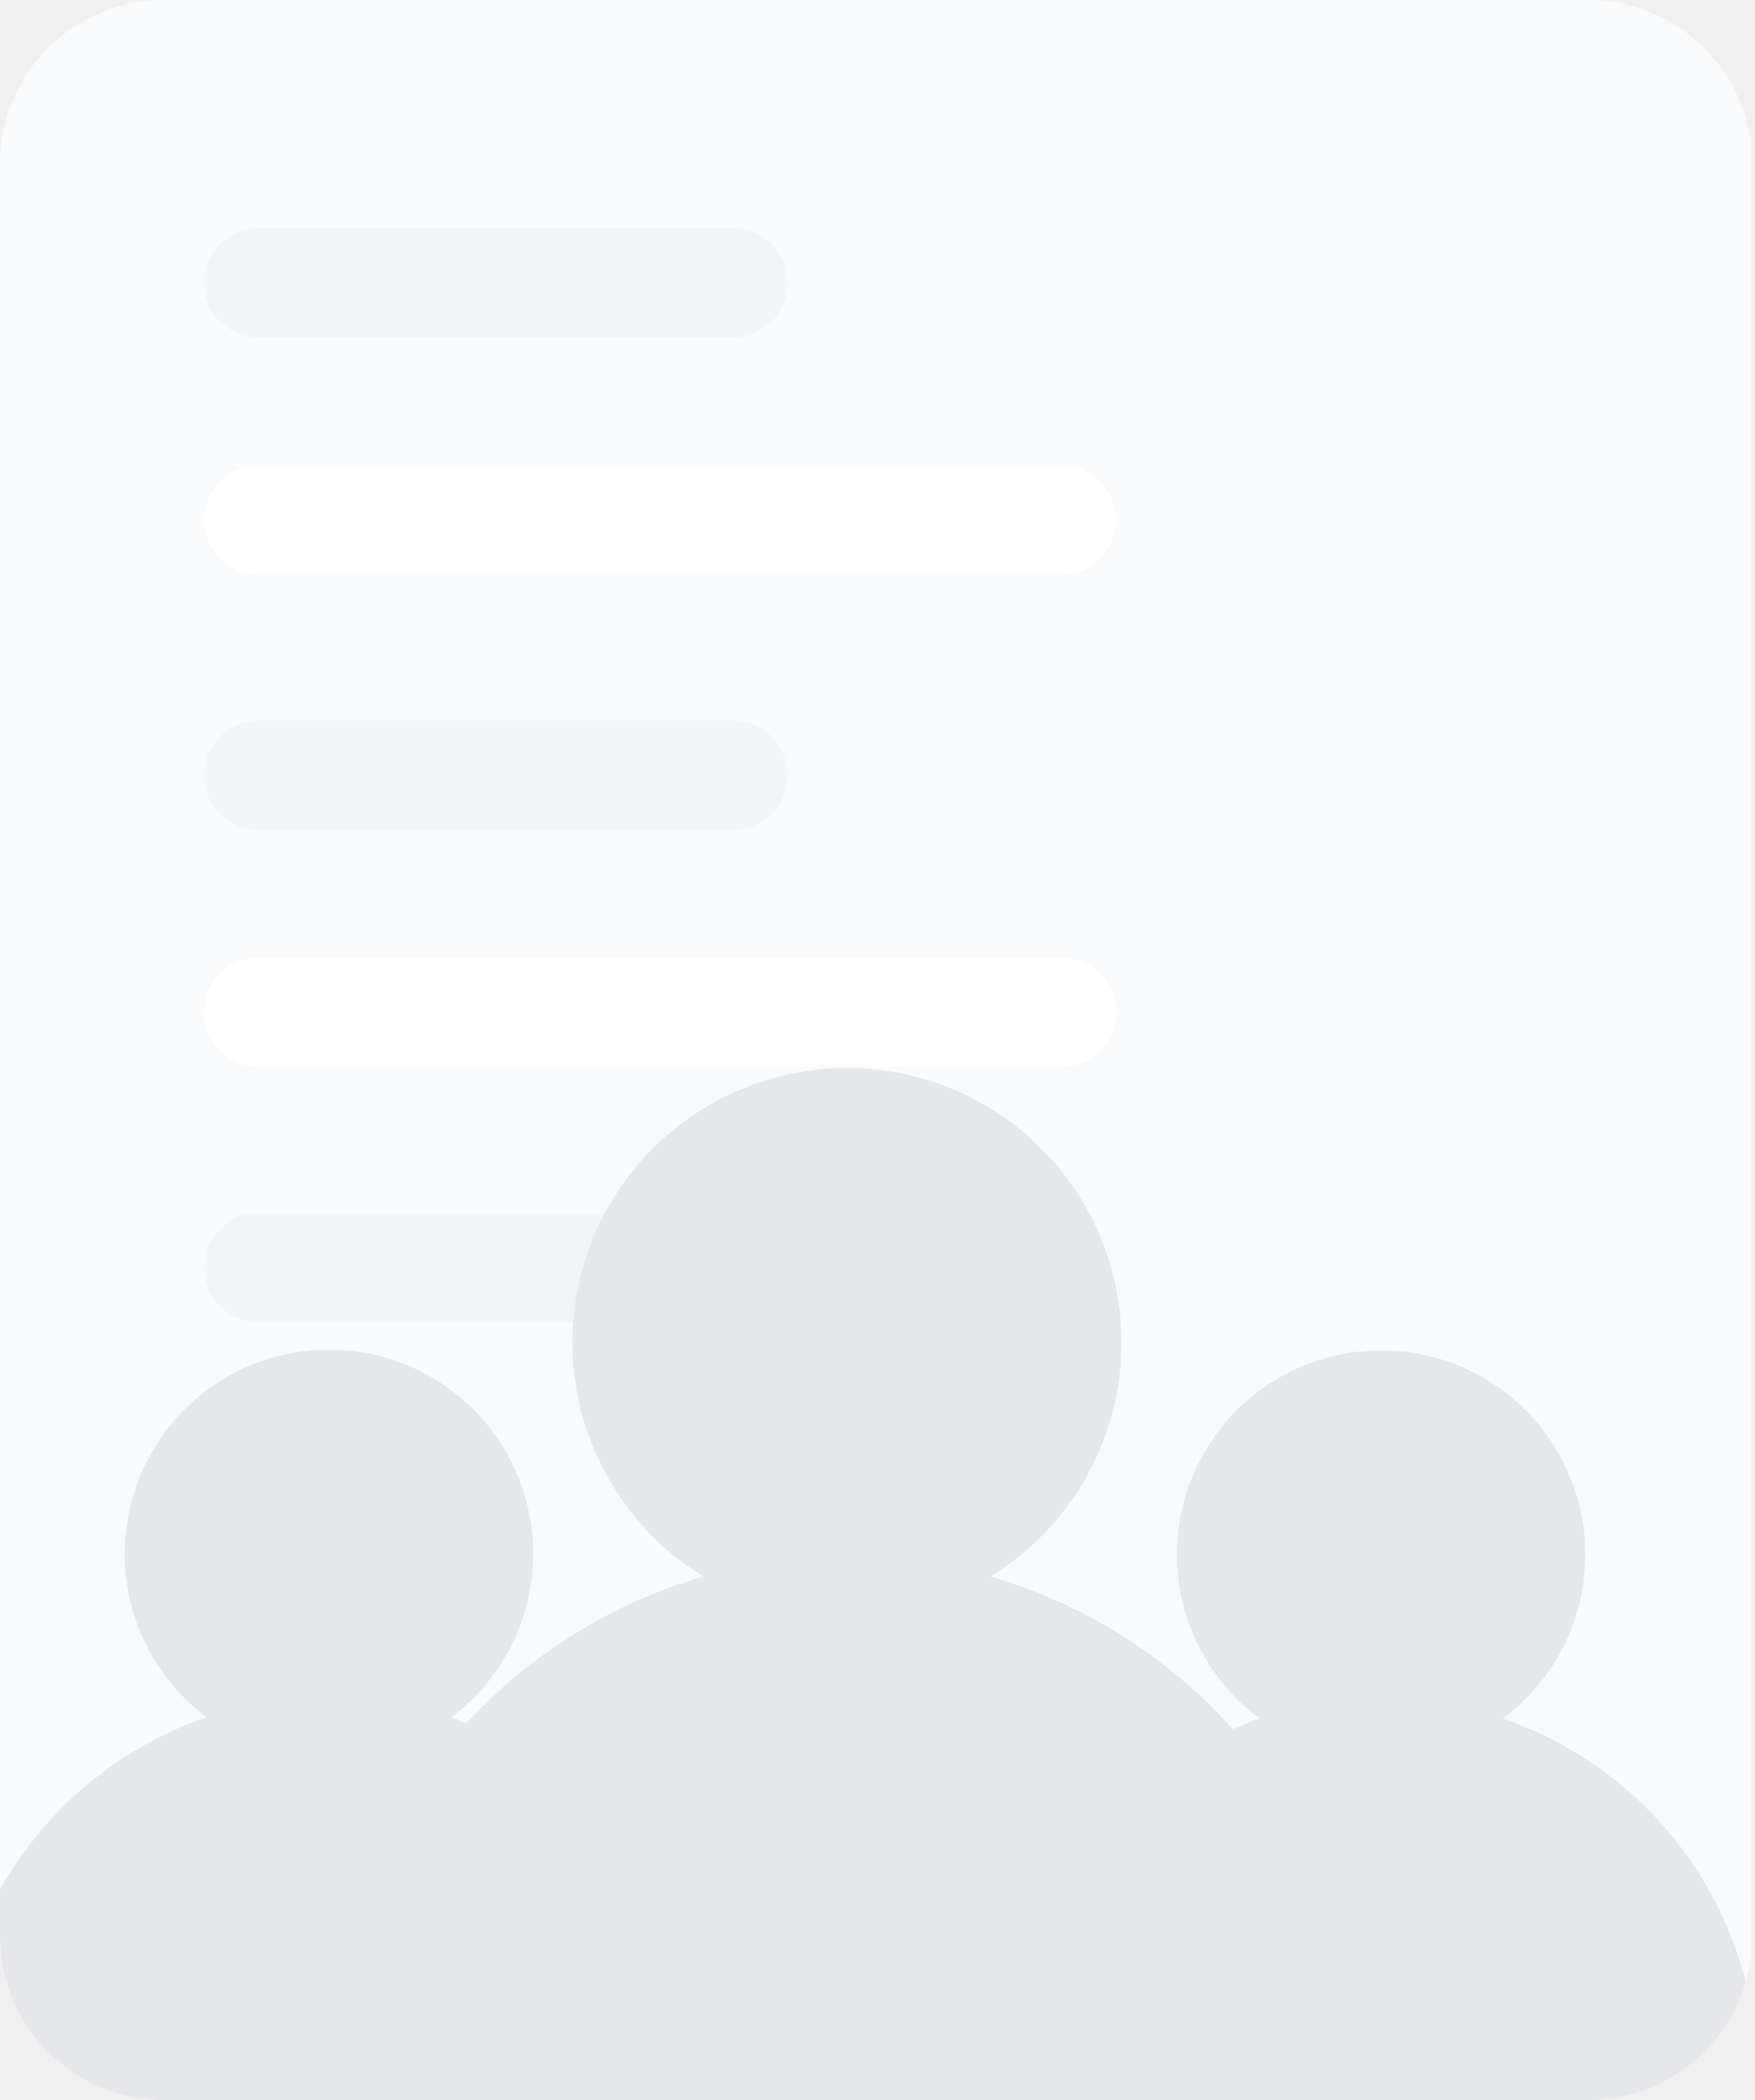
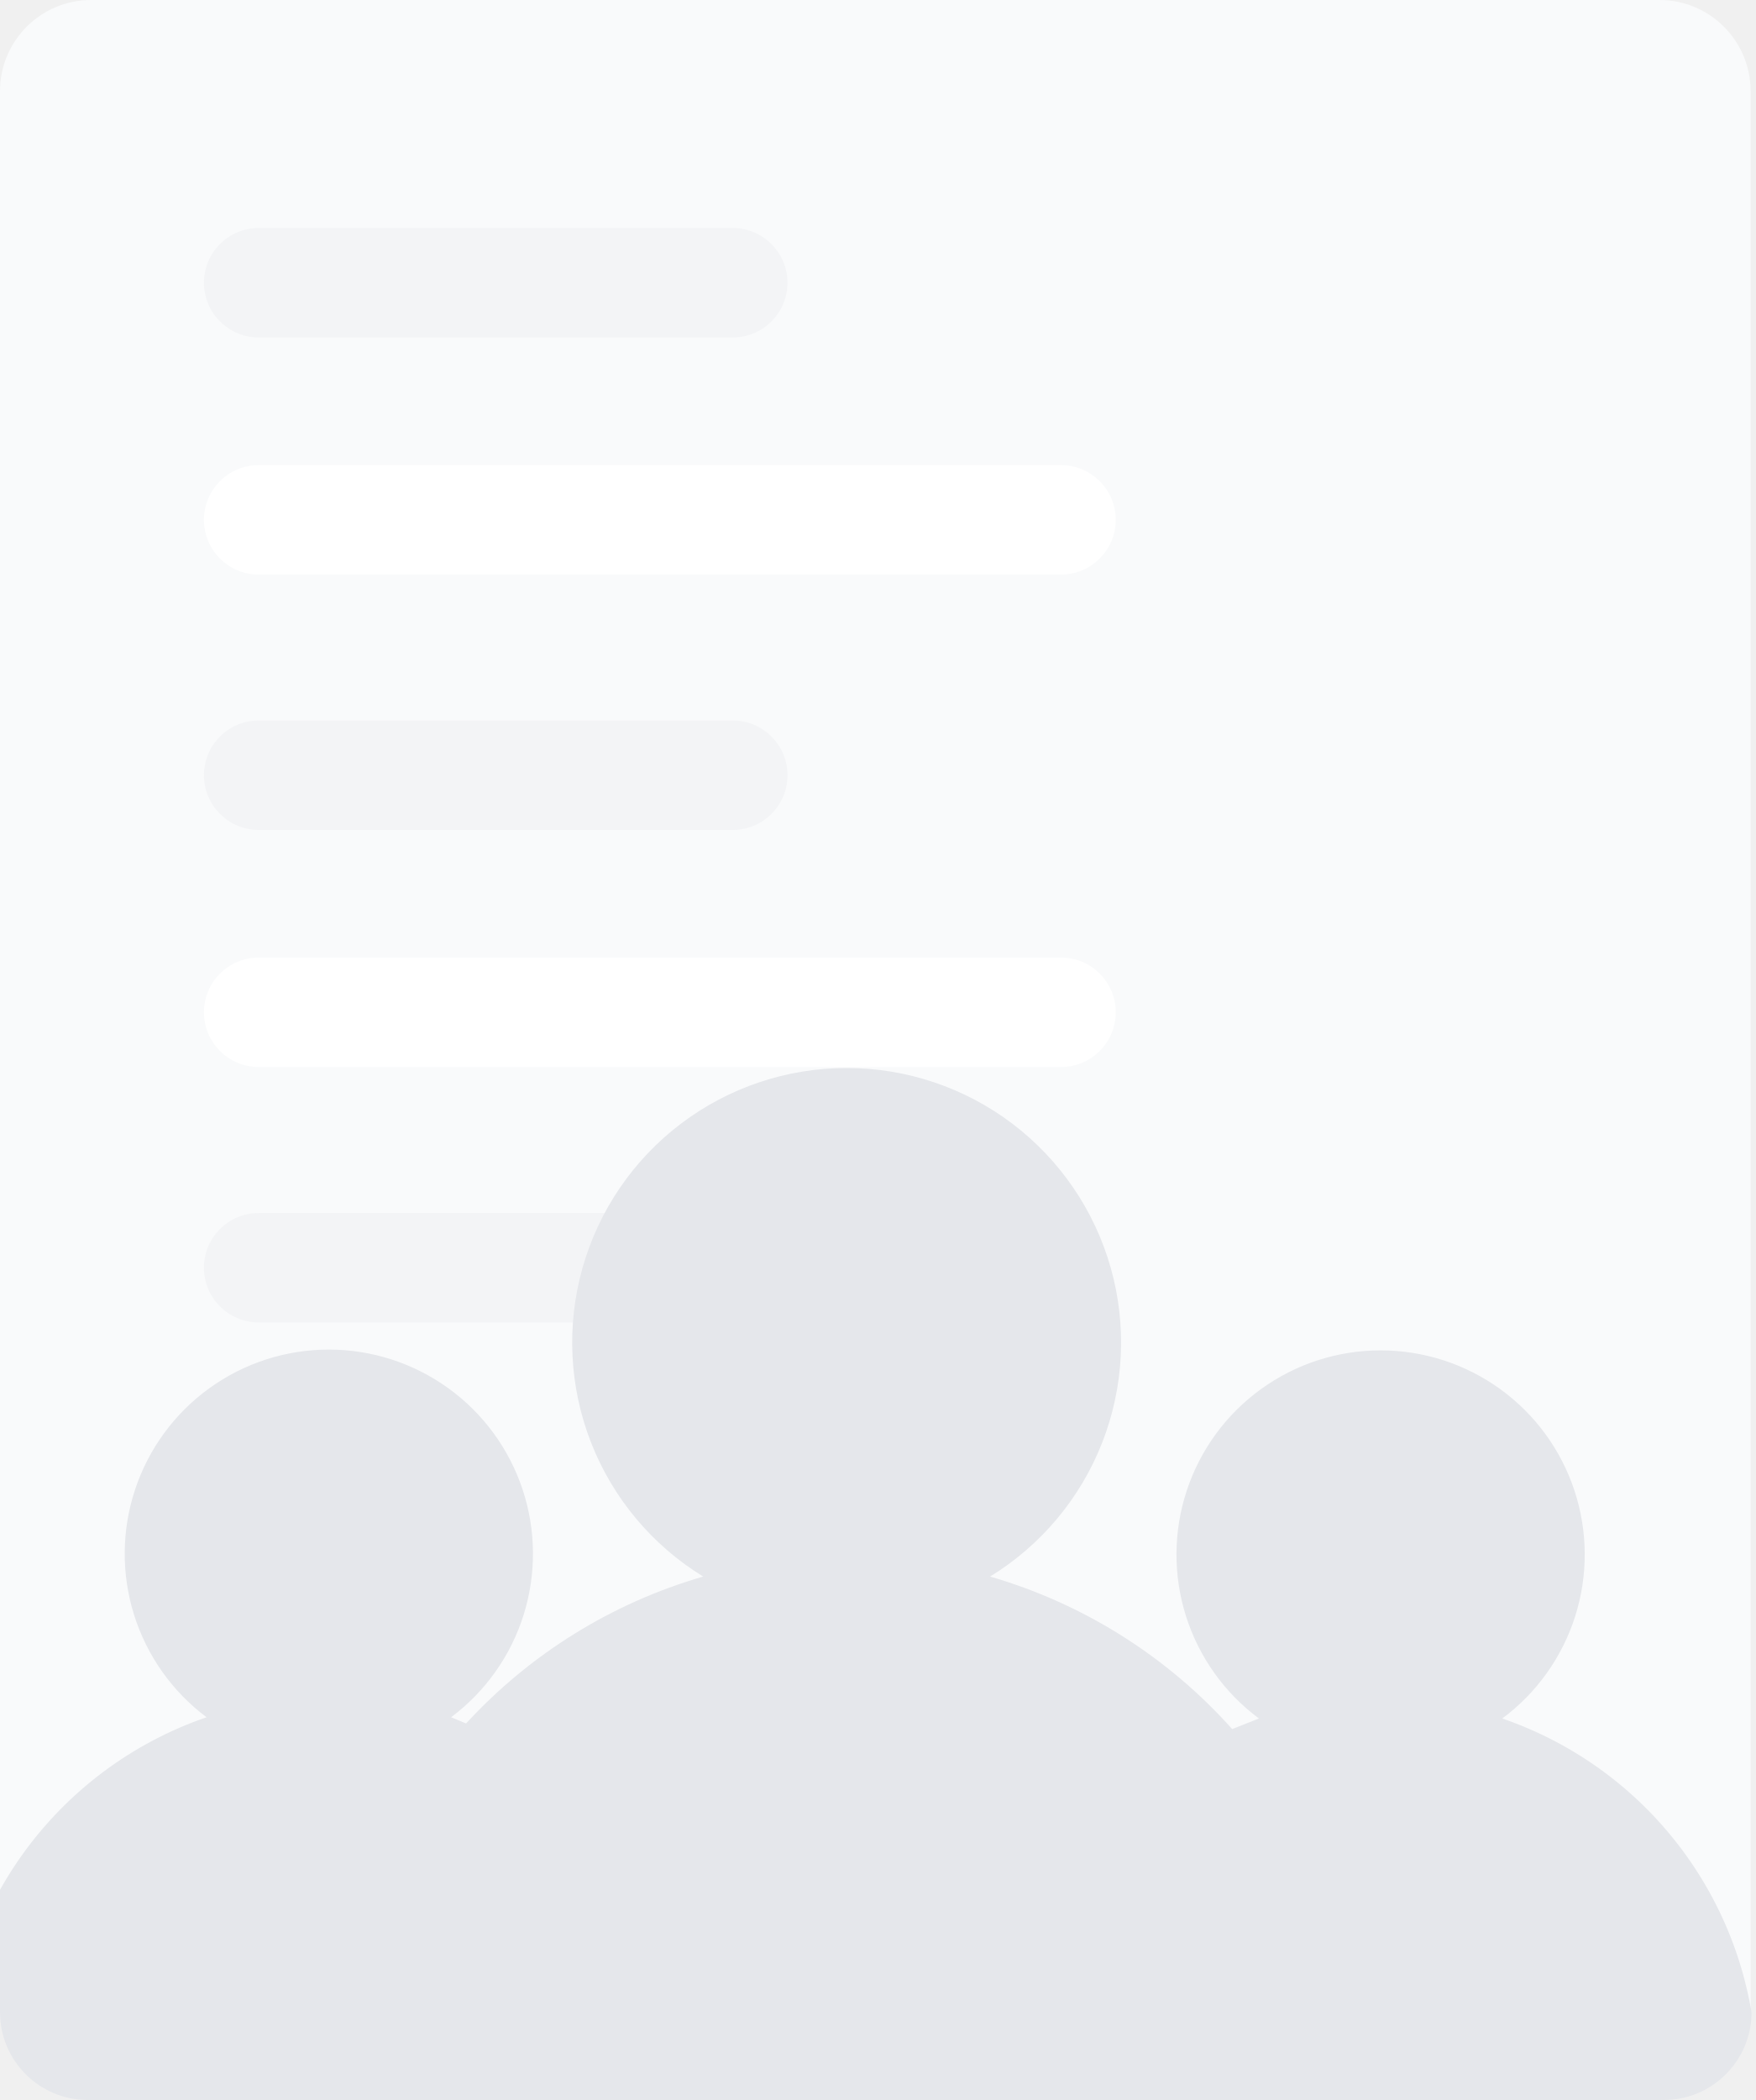
- <svg xmlns="http://www.w3.org/2000/svg" width="142" height="170" viewBox="0 0 142 170" fill="none">
-   <g clip-path="url(#clip0_8844_22265)">
-     <path d="M134.368 0H7.383C3.305 0 0 3.305 0 7.383V162.423C0 166.5 3.305 169.806 7.383 169.806H134.368C138.445 169.806 141.751 166.5 141.751 162.423V7.383C141.751 3.305 138.445 0 134.368 0Z" fill="#F9FAFB" />
-     <path d="M59.335 18.458H20.944C18.497 18.458 16.514 20.441 16.514 22.888C16.514 25.334 18.497 27.317 20.944 27.317H59.335C61.781 27.317 63.764 25.334 63.764 22.888C63.764 20.441 61.781 18.458 59.335 18.458Z" fill="#F3F4F6" />
-     <path d="M85.913 37.653H20.944C18.497 37.653 16.514 39.637 16.514 42.083C16.514 44.529 18.497 46.513 20.944 46.513H85.913C88.359 46.513 90.343 44.529 90.343 42.083C90.343 39.637 88.359 37.653 85.913 37.653Z" fill="white" />
-     <path d="M59.336 58.325H20.945C18.498 58.325 16.515 60.308 16.515 62.755C16.515 65.201 18.498 67.185 20.945 67.185H59.336C61.782 67.185 63.765 65.201 63.765 62.755C63.765 60.308 61.782 58.325 59.336 58.325Z" fill="#F3F4F6" />
-     <path d="M85.914 77.519H20.945C18.498 77.519 16.515 79.502 16.515 81.948C16.515 84.395 18.498 86.378 20.945 86.378H85.914C88.361 86.378 90.344 84.395 90.344 81.948C90.344 79.502 88.361 77.519 85.914 77.519Z" fill="white" />
-     <path d="M59.334 98.194H20.943C18.497 98.194 16.514 100.178 16.514 102.624C16.514 105.071 18.497 107.054 20.943 107.054H59.334C61.781 107.054 63.764 105.071 63.764 102.624C63.764 100.178 61.781 98.194 59.334 98.194Z" fill="#F3F4F6" />
-     <path d="M85.912 117.391H20.943C18.497 117.391 16.514 119.374 16.514 121.82C16.514 124.267 18.497 126.25 20.943 126.25H85.912C88.359 126.25 90.342 124.267 90.342 121.82C90.342 119.374 88.359 117.391 85.912 117.391Z" fill="#F9FAFB" />
-     <g clip-path="url(#clip1_8844_22265)">
-       <path d="M127.55 130.831C126.501 134.145 124.435 137.044 121.643 139.116C127.634 141.175 132.835 145.046 136.528 150.192C140.221 155.338 142.222 161.506 142.254 167.84C142.254 168.508 141.989 169.149 141.516 169.621C141.044 170.094 140.403 170.359 139.734 170.359H-1.366C-2.034 170.359 -2.675 170.094 -3.147 169.621C-3.62 169.149 -3.885 168.508 -3.885 167.84C-3.874 161.488 -1.882 155.299 1.812 150.132C5.506 144.966 10.719 141.08 16.725 139.015C13.947 136.936 11.893 134.035 10.855 130.723C9.817 127.411 9.848 123.856 10.944 120.563C12.04 117.27 14.144 114.405 16.959 112.375C19.774 110.344 23.157 109.252 26.628 109.252C30.098 109.252 33.481 110.344 36.296 112.375C39.111 114.405 41.216 117.27 42.311 120.563C43.407 123.856 43.438 127.411 42.4 130.723C41.363 134.035 39.309 136.936 36.53 139.015L37.739 139.519C42.931 133.873 49.572 129.76 56.939 127.626C52.811 125.096 49.623 121.286 47.859 116.777C46.095 112.268 45.852 107.306 47.166 102.646C48.481 97.986 51.282 93.883 55.142 90.96C59.003 88.038 63.713 86.457 68.555 86.457C73.396 86.457 78.106 88.038 81.966 90.96C85.827 93.883 88.628 97.986 89.943 102.646C91.257 107.306 91.014 112.268 89.25 116.777C87.486 121.286 84.298 125.096 80.17 127.626C87.733 129.821 94.526 134.1 99.773 139.973L101.94 139.116C99.149 137.044 97.082 134.145 96.033 130.831C94.984 127.517 95.007 123.956 96.098 120.656C97.189 117.355 99.293 114.483 102.11 112.447C104.928 110.411 108.315 109.315 111.792 109.315C115.268 109.315 118.655 110.411 121.473 112.447C124.29 114.483 126.394 117.355 127.485 120.656C128.576 123.956 128.599 127.517 127.55 130.831Z" fill="#E5E7EB" />
+ <svg xmlns="http://www.w3.org/2000/svg" width="240" height="287" viewBox="0 0 240 287" fill="none">
+   <g clip-path="url(#clip0_8867_22261)">
+     <path d="M226.845 0H12.464C5.58 0 0 5.58 0 12.464V274.208C0 281.092 5.58 286.672 12.464 286.672H226.845C233.728 286.672 239.309 281.092 239.309 274.208V12.464C239.309 5.58 233.728 0 226.845 0Z" fill="#F9FAFB" />
+     <path d="M100.171 31.162H35.358C31.228 31.162 27.88 34.51 27.88 38.641C27.88 42.771 31.228 46.119 35.358 46.119H100.171C104.301 46.119 107.649 42.771 107.649 38.641C107.649 34.51 104.301 31.162 100.171 31.162Z" fill="#F3F4F6" />
+     <path d="M145.041 63.568H35.358C31.228 63.568 27.88 66.917 27.88 71.047C27.88 75.177 31.228 78.525 35.358 78.525H145.041C149.172 78.525 152.52 75.177 152.52 71.047C152.52 66.917 149.172 63.568 145.041 63.568Z" fill="white" />
+     <path d="M100.173 98.467H35.36C31.23 98.467 27.882 101.815 27.882 105.945C27.882 110.075 31.23 113.424 35.36 113.424H100.173C104.303 113.424 107.651 110.075 107.651 105.945C107.651 101.815 104.303 98.467 100.173 98.467Z" fill="#F3F4F6" />
+     <path d="M145.043 130.869H35.36C31.23 130.869 27.882 134.217 27.882 138.348C27.882 142.478 31.23 145.826 35.36 145.826H145.043C149.174 145.826 152.522 142.478 152.522 138.348C152.522 134.217 149.174 130.869 145.043 130.869Z" fill="white" />
+     <path d="M100.17 165.775H35.357C31.227 165.775 27.879 169.124 27.879 173.254C27.879 177.384 31.227 180.732 35.357 180.732H100.17C104.3 180.732 107.649 177.384 107.649 173.254C107.649 169.124 104.3 165.775 100.17 165.775Z" fill="#F3F4F6" />
+     <path d="M145.041 198.184H35.357C31.227 198.184 27.879 201.532 27.879 205.662C27.879 209.792 31.227 213.14 35.357 213.14H145.041C149.171 213.14 152.519 209.792 152.519 205.662C152.519 201.532 149.171 198.184 145.041 198.184Z" fill="#F9FAFB" />
+     <g clip-path="url(#clip1_8867_22261)">
+       <path d="M215.334 220.873C213.564 226.468 210.074 231.363 205.362 234.86C215.475 238.337 224.257 244.871 230.491 253.56C236.725 262.248 240.103 272.66 240.158 283.353C240.158 284.481 239.71 285.563 238.912 286.361C238.114 287.159 237.032 287.607 235.904 287.607H-2.306C-3.434 287.607 -4.516 287.159 -5.314 286.361C-6.111 285.563 -6.56 284.481 -6.56 283.353C-6.54 272.631 -3.178 262.181 3.058 253.459C9.295 244.737 18.096 238.176 28.236 234.69C23.545 231.18 20.077 226.282 18.325 220.691C16.573 215.099 16.626 209.098 18.476 203.538C20.325 197.979 23.878 193.142 28.631 189.715C33.383 186.287 39.094 184.443 44.953 184.443C50.813 184.443 56.523 186.287 61.276 189.715C66.028 193.142 69.581 197.979 71.431 203.538C73.281 209.098 73.333 215.099 71.582 220.691C69.83 226.282 66.362 231.18 61.671 234.69L63.712 235.541C72.477 226.01 83.688 219.065 96.126 215.463C89.157 211.191 83.774 204.759 80.796 197.147C77.818 189.534 77.408 181.158 79.627 173.29C81.847 165.423 86.575 158.496 93.093 153.563C99.611 148.63 107.561 145.96 115.736 145.96C123.91 145.96 131.861 148.63 138.378 153.563C144.896 158.496 149.624 165.423 151.844 173.29C154.064 181.158 153.653 189.534 150.675 197.147C147.697 204.759 142.314 211.191 135.346 215.463C148.114 219.169 159.582 226.392 168.44 236.307L172.098 234.86C167.386 231.363 163.896 226.468 162.126 220.873C160.355 215.278 160.394 209.267 162.236 203.696C164.078 198.124 167.63 193.274 172.386 189.837C177.143 186.4 182.862 184.55 188.73 184.55C194.599 184.55 200.318 186.4 205.074 189.837C209.831 193.274 213.382 198.124 215.224 203.696C217.066 209.267 217.105 215.278 215.334 220.873Z" fill="#E5E7EB" />
    </g>
  </g>
  <defs>
-     <clipPath id="clip0_8844_22265">
-       <rect width="141.829" height="170" rx="13.268" fill="white" />
+     <clipPath id="clip0_8867_22261">
+       <rect width="239.44" height="287" rx="12" fill="white" />
    </clipPath>
-     <clipPath id="clip1_8844_22265">
-       <rect width="141.829" height="123.371" fill="white" transform="translate(0 46.6279)" />
+     <clipPath id="clip1_8867_22261">
+       <rect width="239.44" height="208.28" fill="white" transform="translate(0 78.7188)" />
    </clipPath>
  </defs>
</svg>
